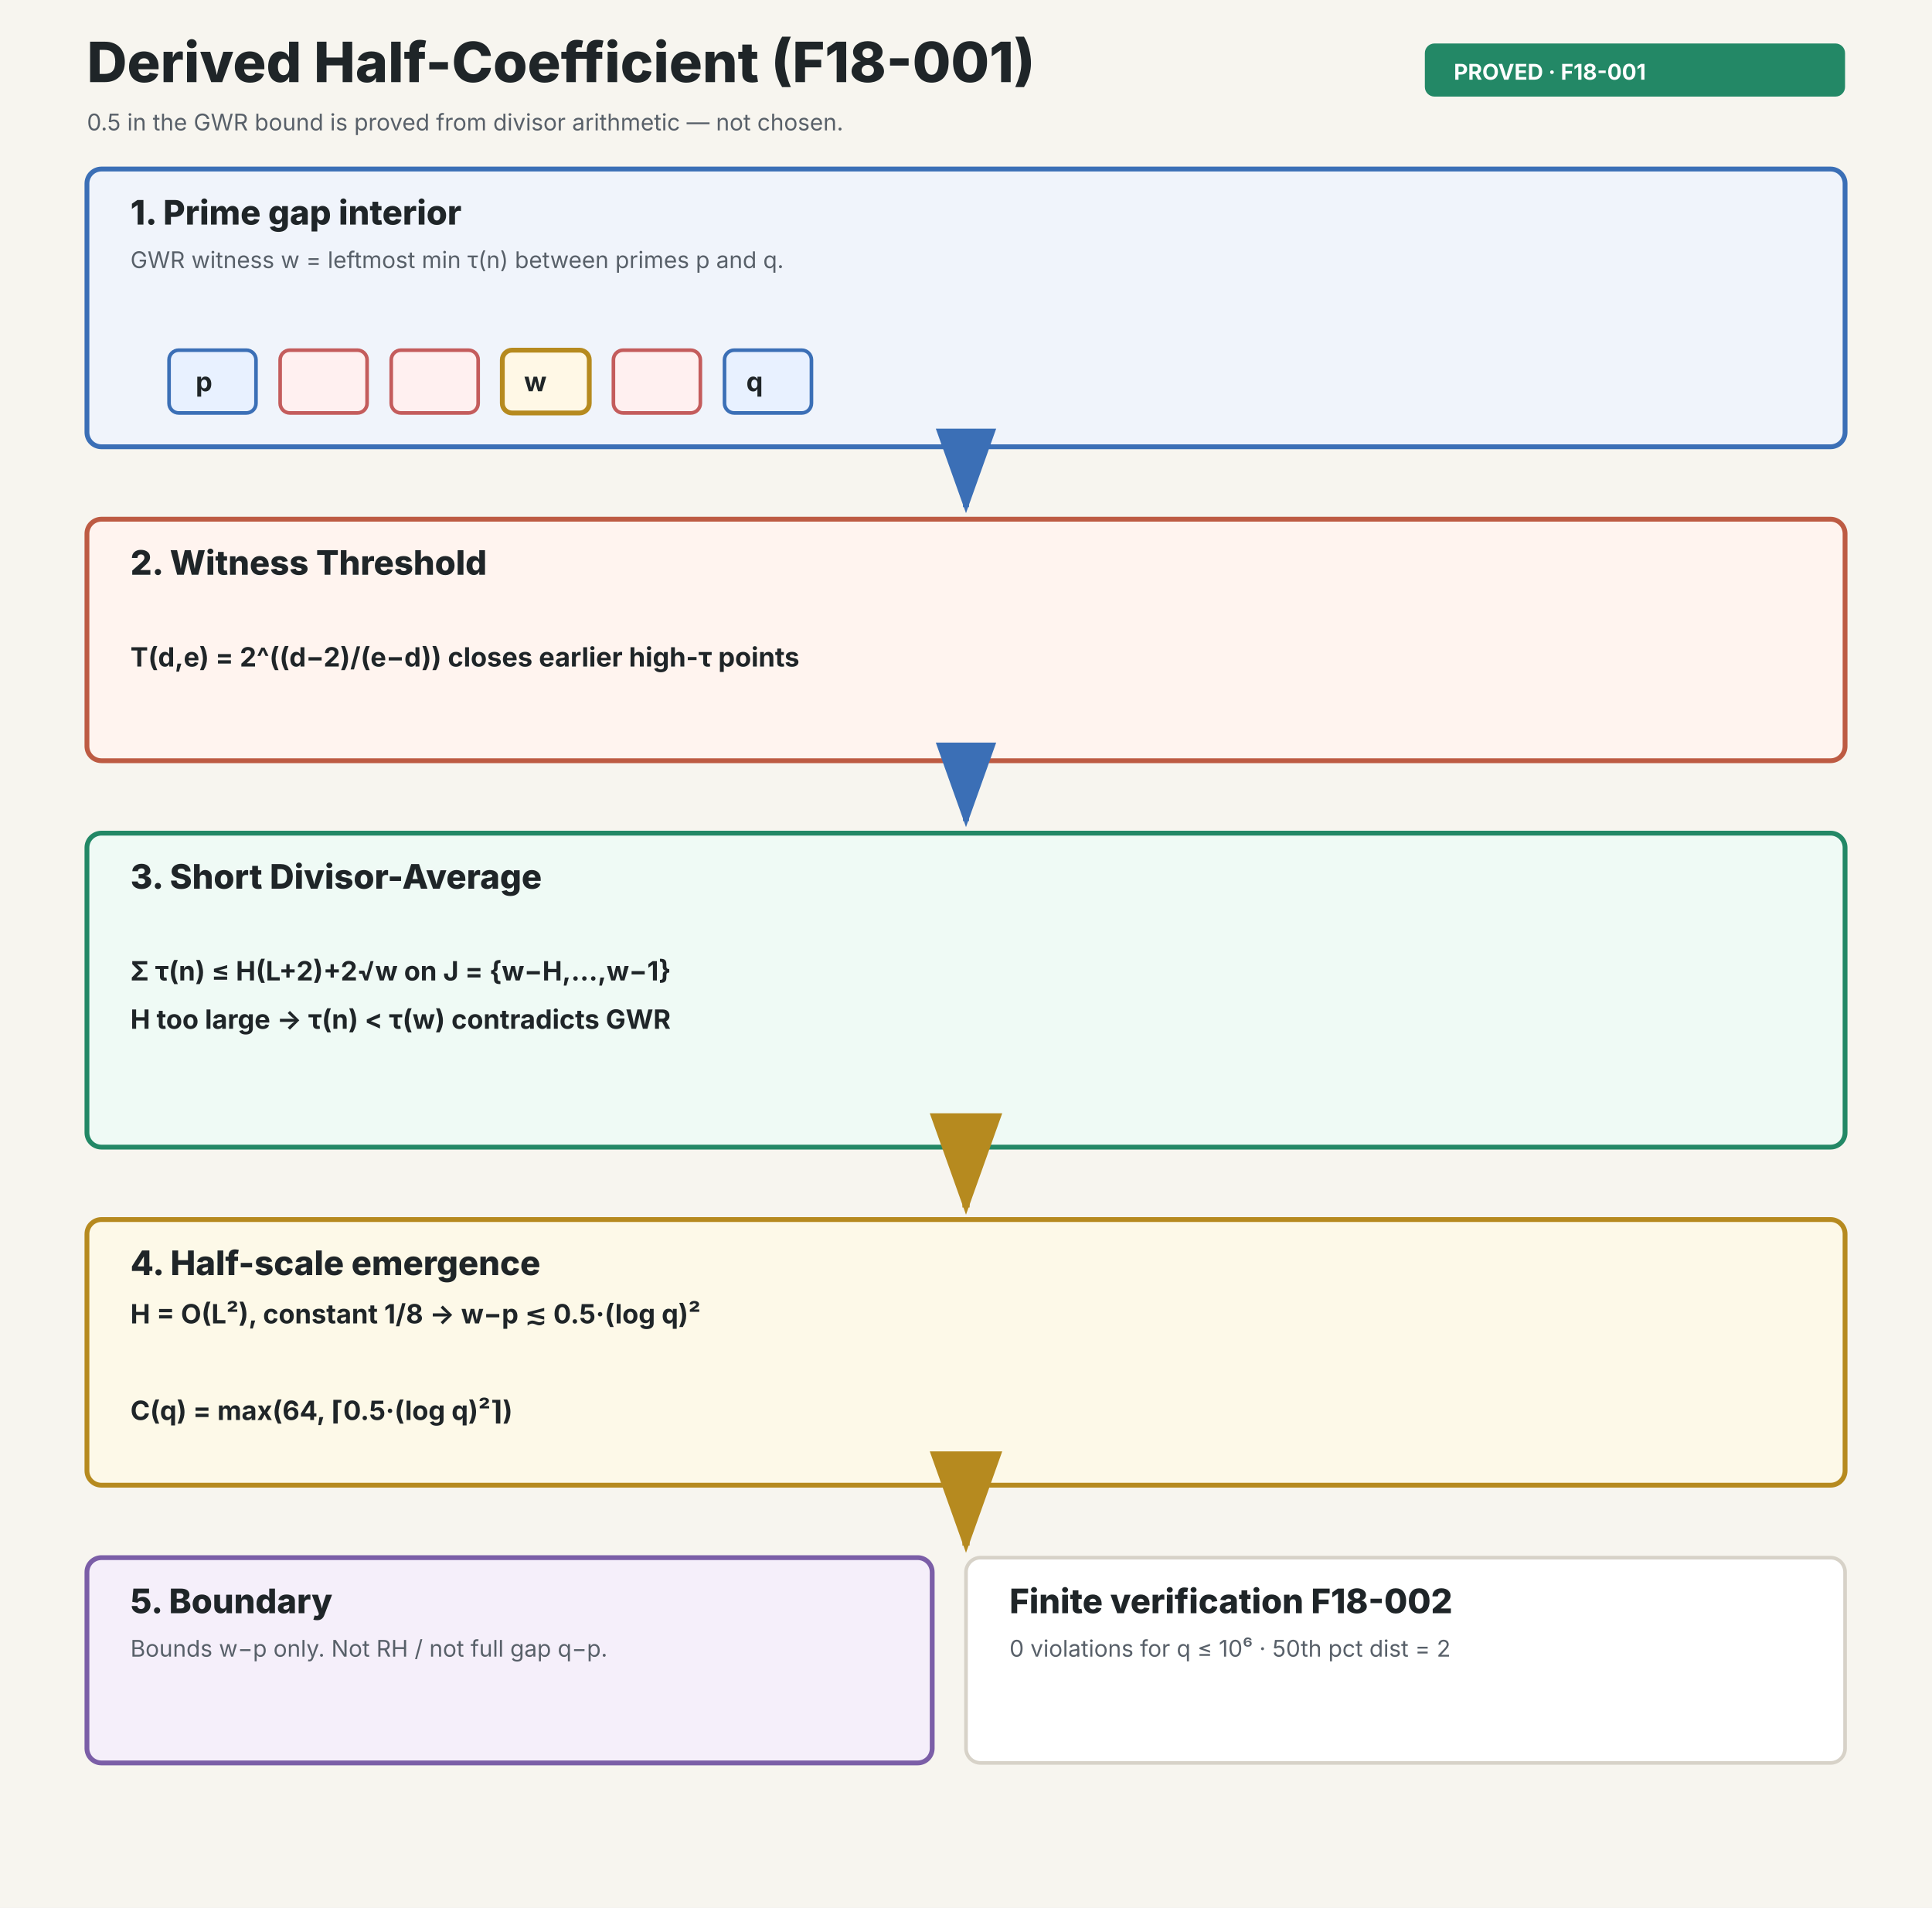
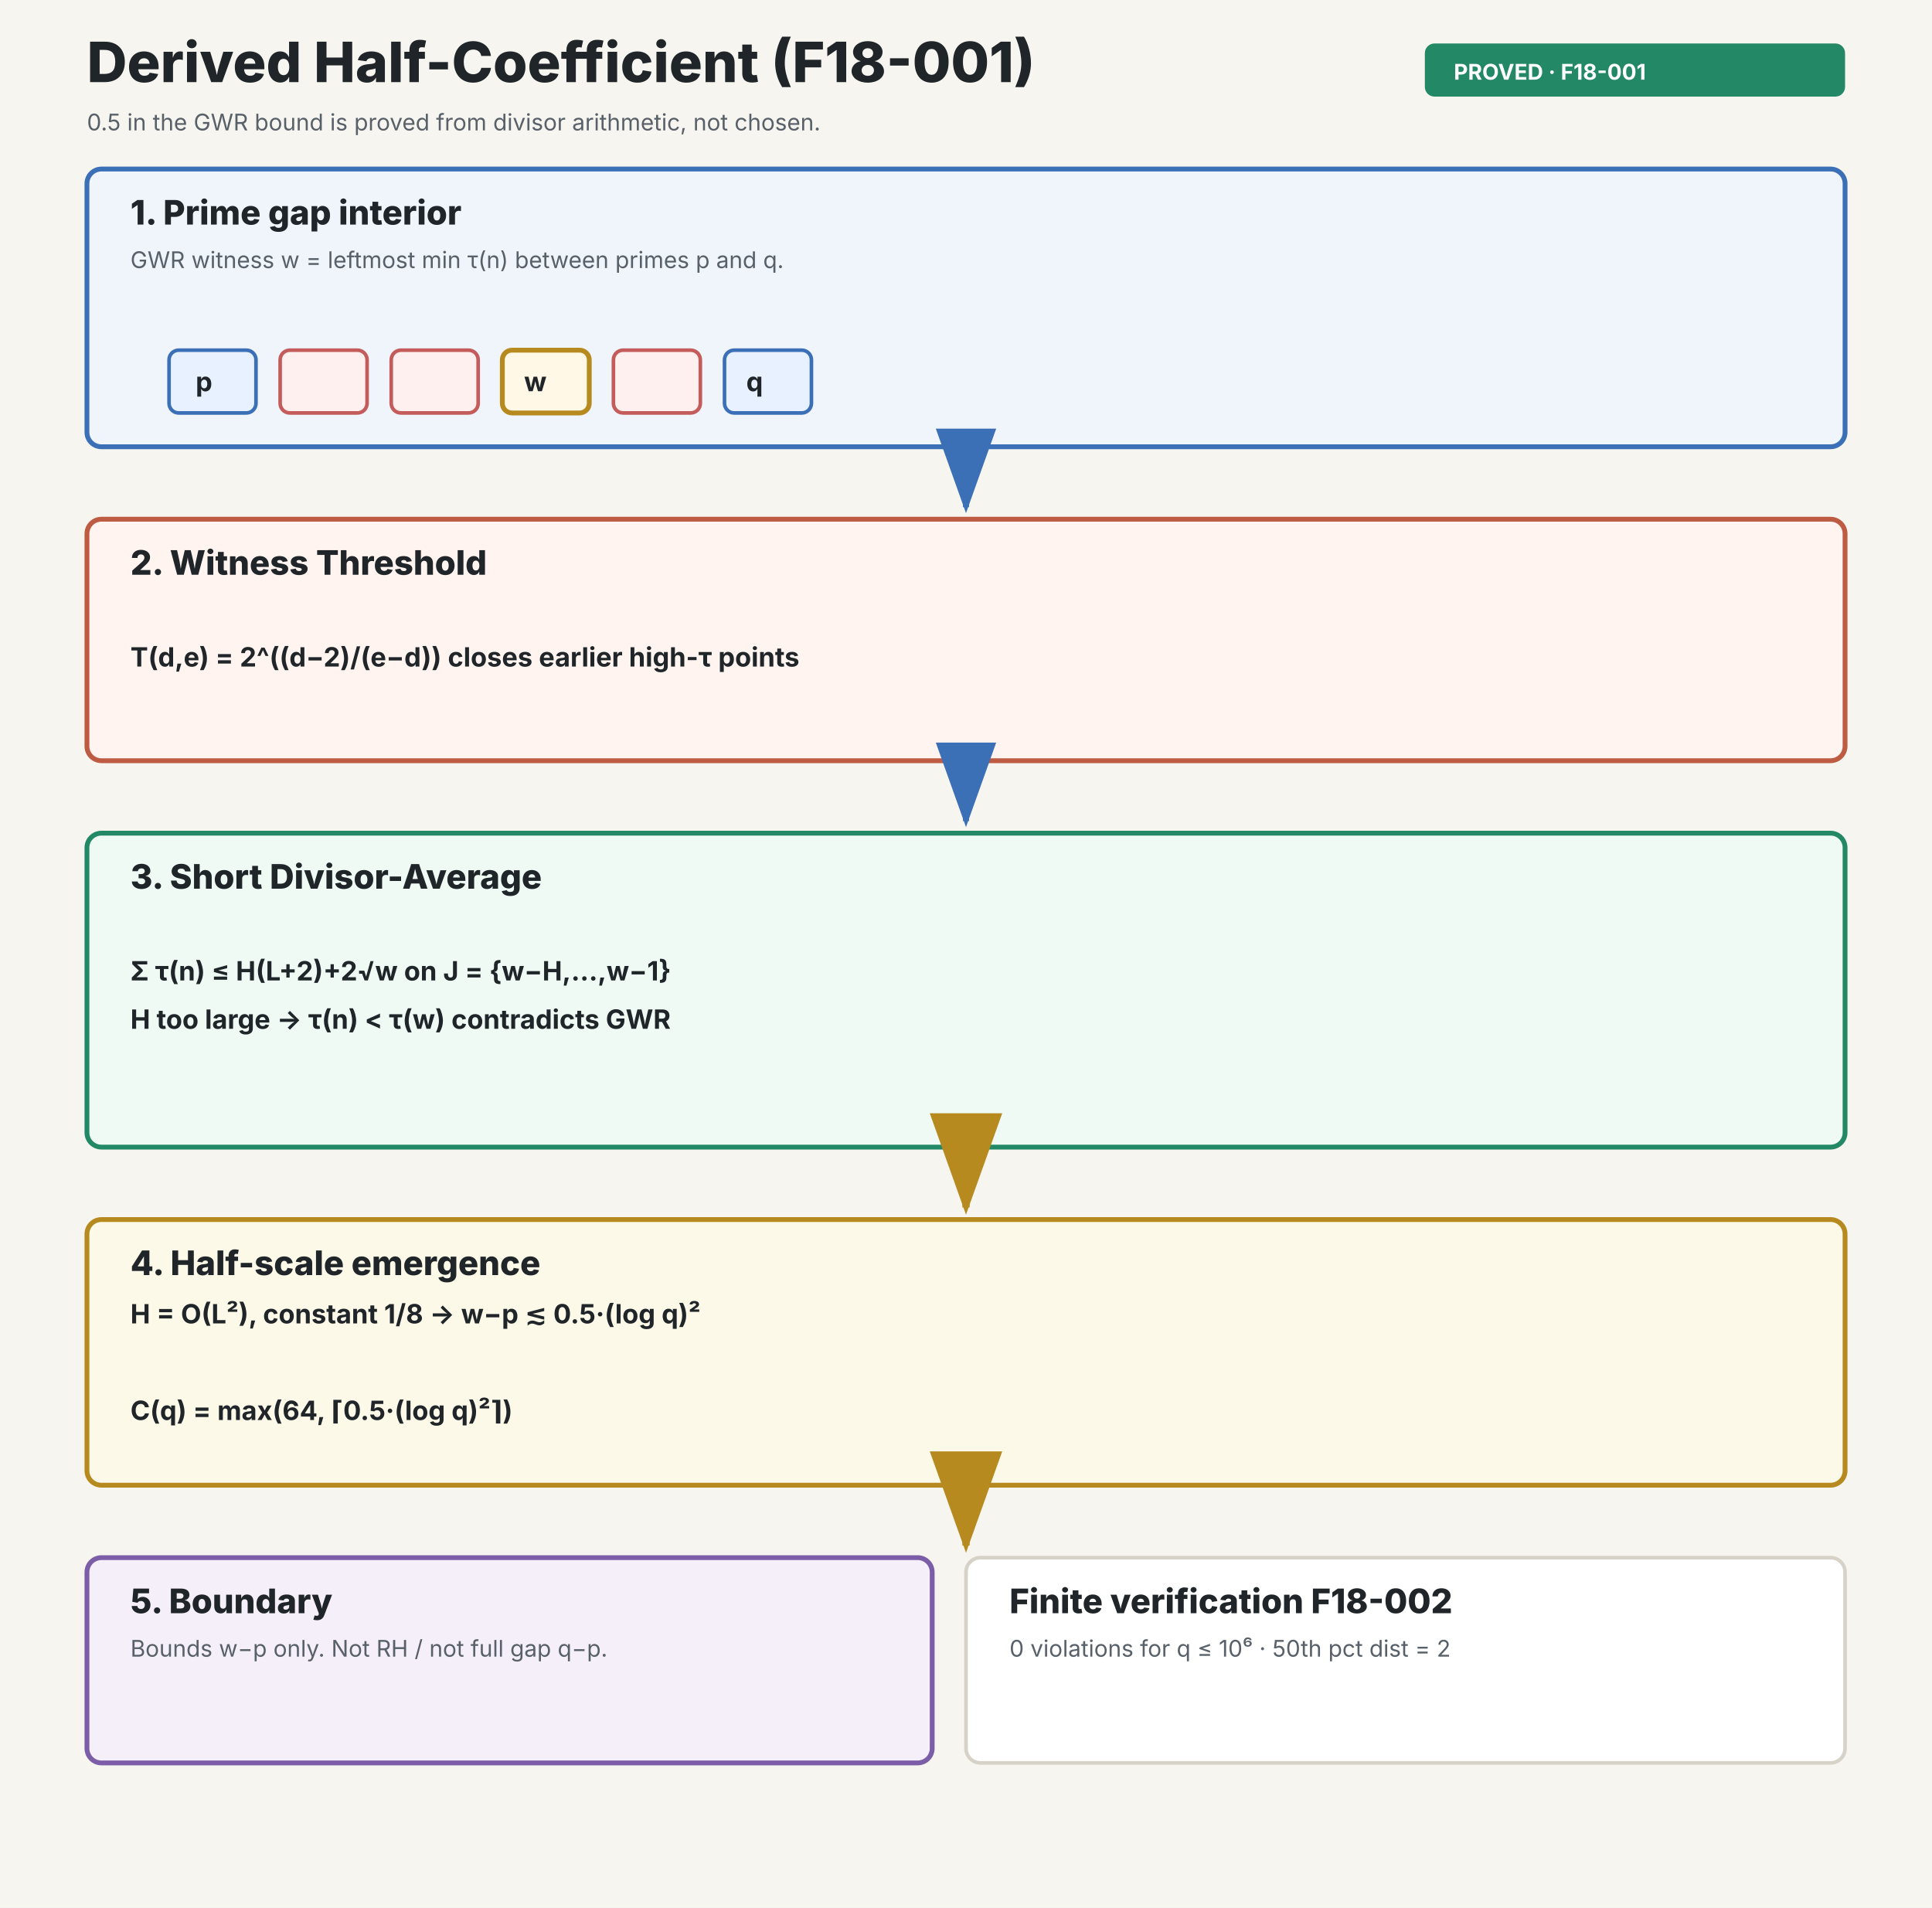
<svg xmlns="http://www.w3.org/2000/svg" width="1600" height="1580" viewBox="0 0 1600 1580">
  <defs>
    <style>
      .bg { fill: #f7f5ef; }
      .ink { fill: #1f2528; font-family: Inter, ui-sans-serif, system-ui, sans-serif; }
      .muted { fill: #586069; font-family: Inter, ui-sans-serif, system-ui, sans-serif; }
      .h1 { font-size: 46px; font-weight: 800; }
      .h2 { font-size: 28px; font-weight: 800; }
      .small { font-size: 19px; }
      .tiny { font-size: 16px; }
      .math { font-size: 22px; font-weight: 700; }
      .gap { fill: #f0f4fb; stroke: #3b6fb6; stroke-width: 4; rx: 12; }
      .gwr { fill: #fff4ef; stroke: #bd5b43; stroke-width: 4; rx: 12; }
      .avg { fill: #effaf5; stroke: #238866; stroke-width: 4; rx: 12; }
      .half { fill: #fdf9e8; stroke: #b68a1f; stroke-width: 4; rx: 12; }
      .bound { fill: #f5effa; stroke: #7b5ea7; stroke-width: 4; rx: 12; }
      .box { fill: #ffffff; stroke: #d7d2c8; stroke-width: 3; rx: 12; }
      .prime { fill: #e8f1ff; stroke: #3b6fb6; stroke-width: 3; rx: 8; }
      .comp { fill: #fff0f0; stroke: #c45c5c; stroke-width: 3; rx: 8; }
      .win { fill: #fff8e6; stroke: #b68a1f; stroke-width: 4; rx: 8; }
      .arrow { stroke: #3b6fb6; stroke-width: 5; fill: none; marker-end: url(#a); }
      .arrow-g { stroke: #b68a1f; stroke-width: 6; fill: none; marker-end: url(#b); }
      .badge { fill: #238866; }
      .badge-t { fill: #fff; font-size: 18px; font-weight: 700; font-family: Inter, sans-serif; }
    </style>
    <marker id="a" markerWidth="14" markerHeight="10" refX="13" refY="5" orient="auto">
      <path d="M0,0 L14,5 L0,10 Z" fill="#3b6fb6" />
    </marker>
    <marker id="b" markerWidth="14" markerHeight="10" refX="13" refY="5" orient="auto">
      <path d="M0,0 L14,5 L0,10 Z" fill="#b68a1f" />
    </marker>
  </defs>
  <rect class="bg" width="1600" height="1580" />
  <text class="ink h1" x="72" y="68">Derived Half-Coefficient (F18-001)</text>
-   <text class="muted small" x="72" y="108">0.5 in the GWR bound is proved from divisor arithmetic — not chosen.</text>
+   <text class="muted small" x="72" y="108">0.5 in the GWR bound is proved from divisor arithmetic, not chosen.</text>
  <rect class="badge" x="1180" y="36" width="348" height="44" rx="8" />
  <text class="badge-t" x="1204" y="66">PROVED · F18-001</text>
  <rect class="gap" x="72" y="140" width="1456" height="230" />
  <text class="ink h2" x="108" y="186">1. Prime gap interior</text>
  <text class="muted small" x="108" y="222">GWR witness w = leftmost min τ(n) between primes p and q.</text>
  <rect class="prime" x="140" y="290" width="72" height="52" />
  <rect class="comp" x="232" y="290" width="72" height="52" />
  <rect class="comp" x="324" y="290" width="72" height="52" />
  <rect class="win" x="416" y="290" width="72" height="52" />
  <rect class="comp" x="508" y="290" width="72" height="52" />
  <rect class="prime" x="600" y="290" width="72" height="52" />
  <text class="ink math" x="162" y="324">p</text>
  <text class="ink math" x="434" y="324">w</text>
  <text class="ink math" x="618" y="324">q</text>
  <path class="arrow" d="M800 380 L800 420" />
  <rect class="gwr" x="72" y="430" width="1456" height="200" />
  <text class="ink h2" x="108" y="476">2. Witness Threshold</text>
  <text class="ink math" x="108" y="552">T(d,e) = 2^((d−2)/(e−d)) closes earlier high-τ points</text>
  <path class="arrow" d="M800 640 L800 680" />
  <rect class="avg" x="72" y="690" width="1456" height="260" />
  <text class="ink h2" x="108" y="736">3. Short Divisor-Average</text>
  <text class="ink math" x="108" y="812">Σ τ(n) ≤ H(L+2)+2√w on J = {w−H,…,w−1}</text>
  <text class="ink math" x="108" y="852">H too large → τ(n) &lt; τ(w) contradicts GWR</text>
  <path class="arrow-g" d="M800 960 L800 1000" />
  <rect class="half" x="72" y="1010" width="1456" height="220" />
  <text class="ink h2" x="108" y="1056">4. Half-scale emergence</text>
  <text class="ink math" x="108" y="1096">H = O(L²), constant 1/8 → w−p ≲ 0.5·(log q)²</text>
  <text class="ink math" x="108" y="1176">C(q) = max(64, ⌈0.5·(log q)²⌉)</text>
  <path class="arrow-g" d="M800 1240 L800 1280" />
  <rect class="bound" x="72" y="1290" width="700" height="170" />
  <text class="ink h2" x="108" y="1336">5. Boundary</text>
  <text class="muted small" x="108" y="1372">Bounds w−p only. Not RH / not full gap q−p.</text>
  <rect class="box" x="800" y="1290" width="728" height="170" />
  <text class="ink h2" x="836" y="1336">Finite verification F18-002</text>
  <text class="muted small" x="836" y="1372">0 violations for q ≤ 10⁶ · 50th pct dist = 2</text>
</svg>
